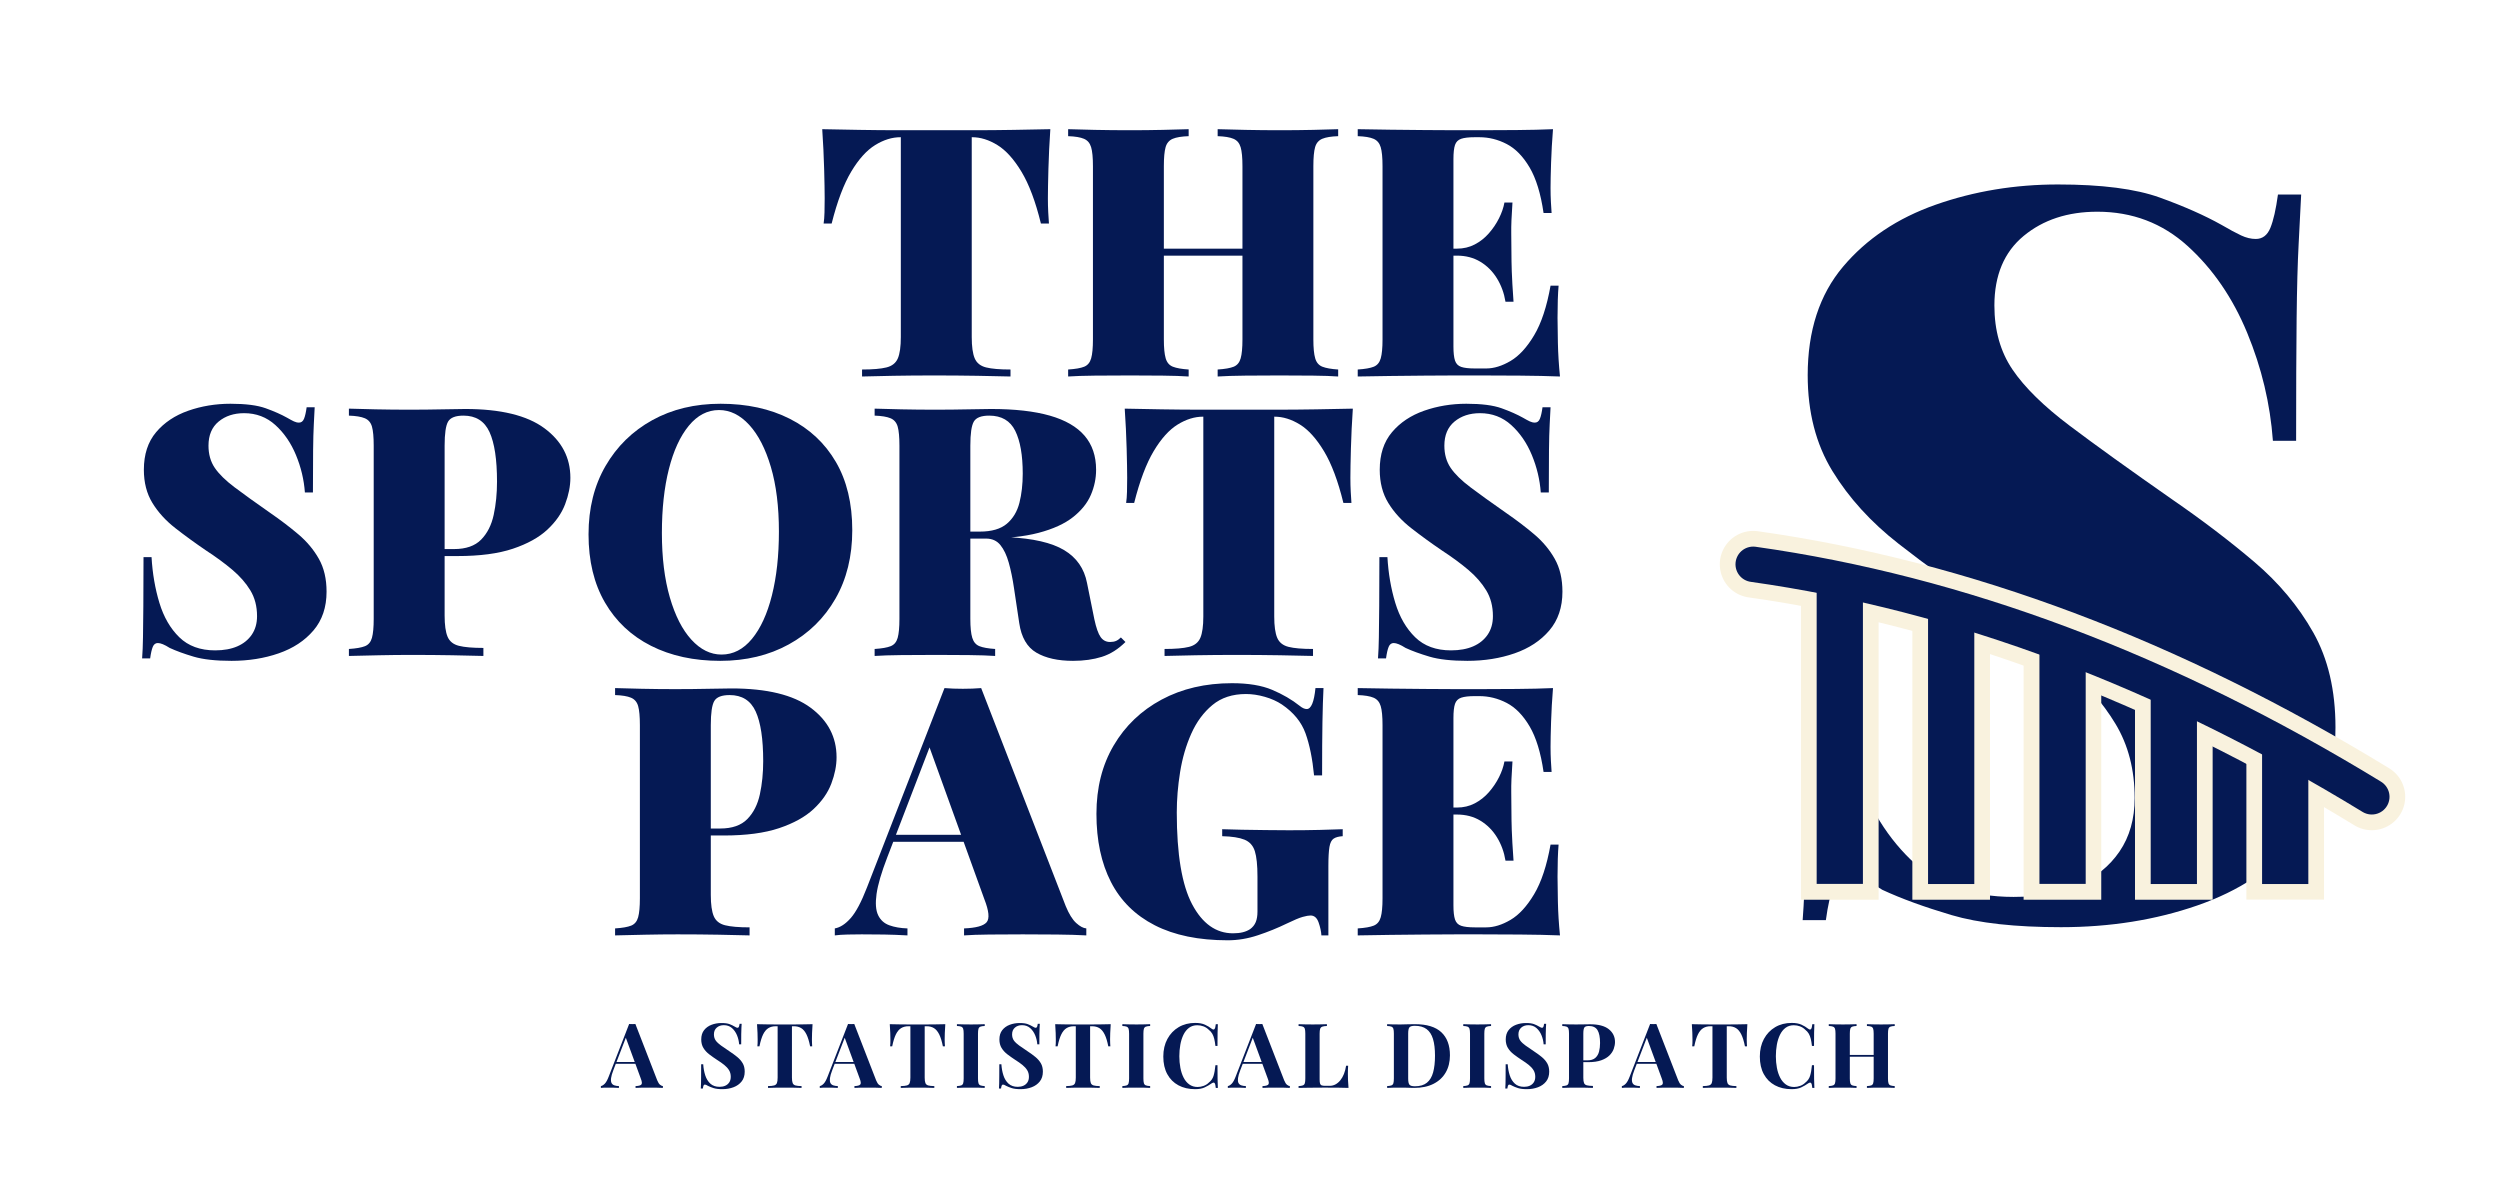
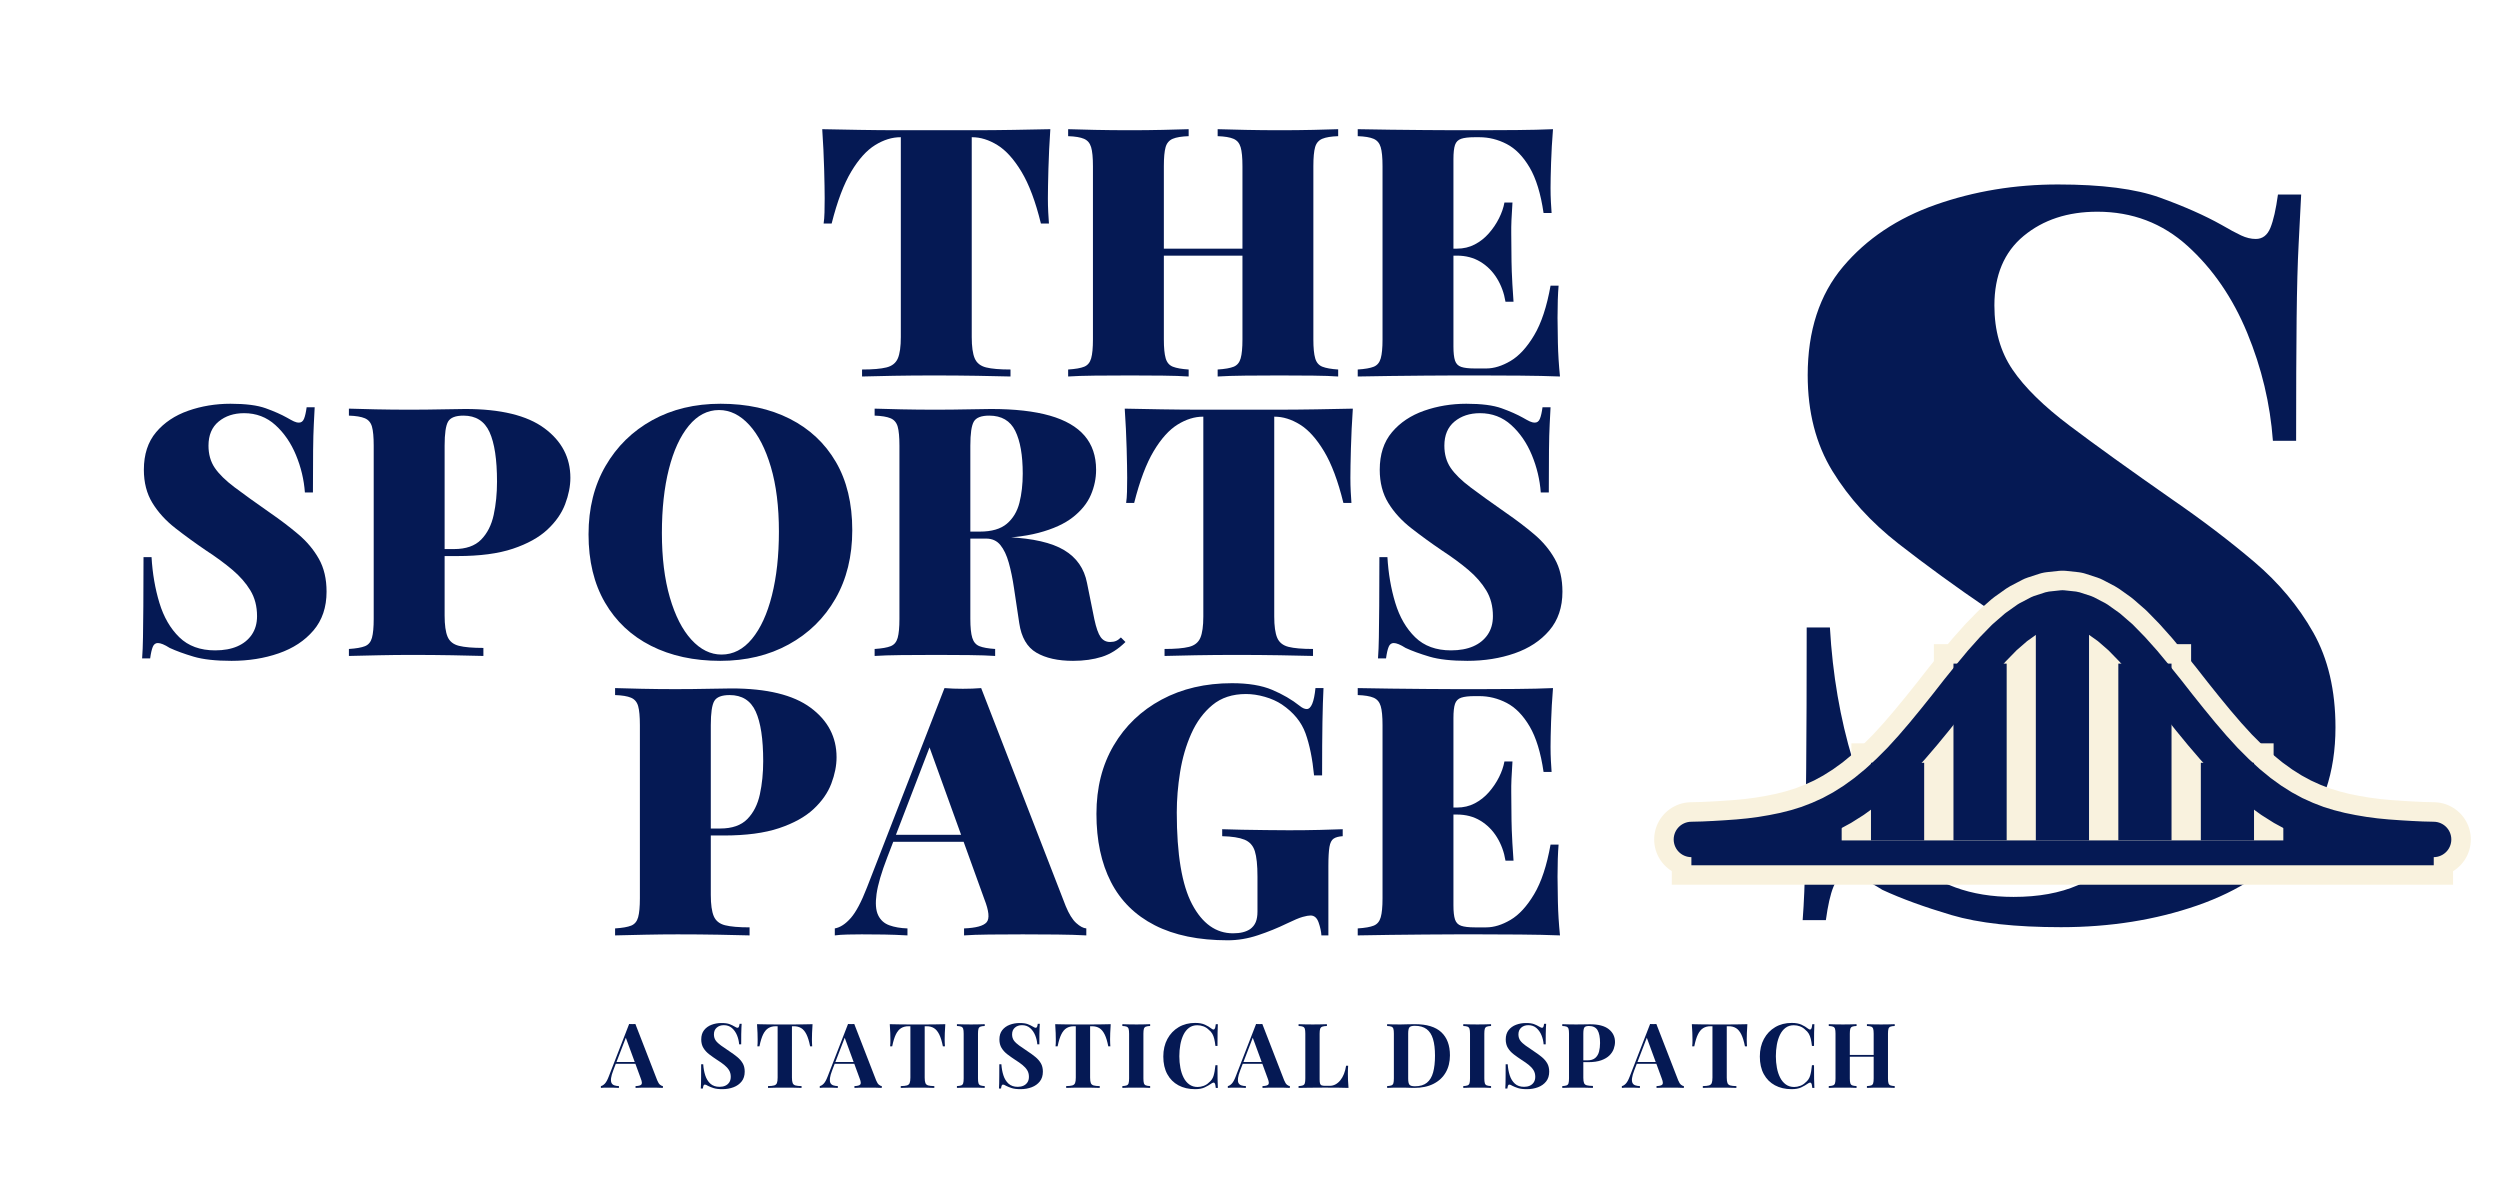
<svg xmlns="http://www.w3.org/2000/svg" width="180mm" height="85.82mm" viewBox="0 0 180 85.82">
  <path d="M676 708Q672 649 670.5 594.0Q669 539 669 510Q669 489 670.0 470.0Q671 451 672 438H649Q626 532 593.5 586.0Q561 640 524.5 662.5Q488 685 452 685H451V113Q451 72 459.5 52.0Q468 32 492.0 26.0Q516 20 562 20V0Q527 1 467.5 2.0Q408 3 343 3Q281 3 226.0 2.0Q171 1 137 0V20Q183 20 207.0 26.0Q231 32 239.5 52.0Q248 72 248 113V685H247Q211 685 174.5 662.5Q138 640 106.0 586.5Q74 533 50 438H27Q29 451 29.5 470.0Q30 489 30 510Q30 539 28.5 594.0Q27 649 23 708Q71 707 129.0 706.0Q187 705 245.0 705.0Q303 705 350 705Q397 705 455.0 705.0Q513 705 571.0 706.0Q629 707 676 708Z" fill="#051954" transform="translate(58.622,27.108) scale(0.025151,-0.025151)" />
  <path d="M456 0V20Q487 22 501.894 28.0Q516.787 34 521.894 52.0Q527 70 527 106V602Q527 639 521.766 656.5Q516.532 674 501.266 680.5Q486 687 456 688V708Q487 707 535.5 706.0Q584 705 633 705Q684.393 705 729.196 706.0Q774 707 801 708V688Q770.942 687 755.471 680.5Q740 674 735.0 656.5Q730 639 730 602V106Q730 70 735.259 52.0Q740.519 34 755.858 28.0Q771.198 22 801 20V0Q774 2 729.196 2.5Q684.393 3 633 3Q584 3 535.5 2.5Q487 2 456 0ZM28 0V20Q59 22 73.894 28.0Q88.787 34 93.894 52.0Q99 70 99 106V602Q99 639 93.766 656.5Q88.532 674 73.266 680.5Q58 687 28 688V708Q57.203 707 104.484 706.0Q151.766 705 206 705Q253 705 298.5 706.0Q344 707 373 708V688Q342.942 687 327.471 680.5Q312 674 307.0 656.5Q302 639 302 602V106Q302 70 307.259 52.0Q312.519 34 327.858 28.0Q343.198 22 373 20V0Q344 2 298.5 2.5Q253 3 206 3Q151.766 3 104.484 2.5Q57.203 2 28 0ZM217 346V366H612V346Z" fill="#051954" transform="translate(76.202,27.108) scale(0.025151,-0.025151)" />
  <path d="M587 708Q583 658 581.5 611.5Q580 565 580 540Q580 519.097 581.0 499.935Q582 480.774 583 468H560Q548 551 520.0 598.5Q492 646 454.5 665.5Q417 685 376 685H363Q337.377 685 324.188 680.5Q311 676 306.5 662.875Q302 649.75 302 622V86Q302 59 306.5 45.5Q311 32 324.188 27.5Q337.377 23 363 23H396Q429 23 465.5 44.5Q502 66 533.0 118.0Q564 170 580 260H603Q600 224 600 168Q600 143.089 601.0 96.544Q602 50 607 0Q556 2 492.0 2.5Q428 3 378 3Q351.391 3 309.664 3.0Q267.937 3 219.557 2.5Q171.178 2 121.589 1.5Q72 1 28 0V20Q59 22 73.894 28.0Q88.787 34 93.894 52.0Q99 70 99 106V602Q99 639 93.766 656.5Q88.532 674 73.266 680.5Q58 687 28 688V708Q72.462 707 121.731 706.5Q171 706 219.421 705.5Q267.842 705 309.605 705.0Q351.368 705 378 705Q424 705 482.5 705.5Q541 706 587 708ZM442 366Q442 366 442.0 356.0Q442 346 442 346H272Q272 346 272.0 356.0Q272 366 272 366ZM471 498Q467 441 467.5 411.0Q468 381 468 356Q468 331 469.0 301.0Q470 271 474 214H451Q445 251 426.5 281.0Q408 311 379.0 328.5Q350 346 312 346V366Q340 366 363.0 378.0Q386 390 403.5 410.0Q421 430 432.5 453.0Q444 476 448 498Z" fill="#051954" transform="translate(97.052,27.108) scale(0.025151,-0.025151)" />
  <path d="M302 722Q367 722 403.0 709.0Q439 696 464 682Q476 675 483.5 671.5Q491 668 498 668Q508 668 512.5 679.0Q517 690 520 712H543Q542 691 540.5 663.0Q539 635 538.5 589.0Q538 543 538 468H515Q511 523 489.5 575.0Q468 627 430.5 661.0Q393 695 341 695Q297 695 268.0 671.0Q239 647 239 602Q239 565 257.0 538.5Q275 512 313.5 483.0Q352 454 415 410Q460 379 496.5 348.0Q533 317 555.0 278.0Q577 239 577 184Q577 117 539.5 73.0Q502 29 440.0 7.5Q378 -14 305 -14Q237 -14 196.5 -2.0Q156 10 128 23Q106 37 94 37Q84 37 79.5 26.0Q75 15 72 -7H49Q51 19 51.5 53.5Q52 88 52.5 143.0Q53 198 53 283H76Q80 213 98.5 152.0Q117 91 155.5 53.5Q194 16 258 16Q295 16 321.5 27.5Q348 39 363.0 61.0Q378 83 378 114Q378 156 359.0 187.5Q340 219 307.5 246.5Q275 274 232 302Q185 334 144.0 366.0Q103 398 78.5 438.0Q54 478 54 533Q54 599 89.0 640.5Q124 682 181.0 702.0Q238 722 302 722Z" fill="#051954" transform="translate(9.000,47.229) scale(0.025151,-0.025151)" />
  <path d="M28 708Q57 707 104.5 706.0Q152 705 200 705Q250 705 296.0 706.0Q342 707 361 707Q513 707 587.5 652.0Q662 597 662 510Q662 474 647.0 434.5Q632 395 596.0 361.5Q560 328 497.5 307.0Q435 286 339 286H233V306H329Q380 306 406.5 333.0Q433 360 442.5 404.0Q452 448 452 499Q452 594 430.5 641.0Q409 688 356 688Q322 688 312.0 671.0Q302 654 302 602V116Q302 75 310.5 55.0Q319 35 343.0 29.0Q367 23 413 23V0Q379 1 324.0 2.0Q269 3 207 3Q161 3 115.0 2.0Q69 1 28 0V20Q59 22 74.0 28.0Q89 34 94.0 52.0Q99 70 99 106V602Q99 639 94.0 656.5Q89 674 73.5 680.5Q58 687 28 688Z" fill="#051954" transform="translate(24.417,47.229) scale(0.025151,-0.025151)" />
  <path d="M414.054 722Q526.995 722 611.997 679.0Q697 636 744.0 555.5Q791 475 791 360Q791 248 742.852 164.0Q694.703 80 609.106 33.0Q523.509 -14 412.946 -14Q300.005 -14 215.003 29.0Q130 72 83.0 153.0Q36 234 36 348Q36 460 84.743 544.0Q133.486 628 218.488 675.0Q303.491 722 414.054 722ZM409.646 704Q360 704 323.0 659.0Q286 614 266.0 535.0Q246 456 246 352Q246 246 268.781 167.5Q291.563 89 330.562 46.5Q369.56 4 416.668 4Q466.864 4 503.932 49.0Q541 94 561.0 173.5Q581 253 581 356Q581 463 557.994 541.0Q534.987 619 495.994 661.5Q457 704 409.646 704Z" fill="#051954" transform="translate(41.469,47.229) scale(0.025151,-0.025151)" />
  <path d="M28 708Q57 707 104.5 706.0Q152 705 200 705Q250 705 296.0 706.0Q342 707 361 707Q463 707 529.5 688.0Q596 669 629.0 630.5Q662 592 662 533Q662 496 647.0 461.0Q632 426 596.0 397.5Q560 369 497.5 352.5Q435 336 339 336H243V356H329Q380 356 406.5 378.5Q433 401 442.5 438.5Q452 476 452 522Q452 601 430.5 644.5Q409 688 356 688Q322 688 312.0 671.0Q302 654 302 602V106Q302 70 307.5 52.0Q313 34 328.0 28.0Q343 22 373 20V0Q344 2 298.5 2.5Q253 3 206 3Q152 3 104.5 2.5Q57 2 28 0V20Q59 22 74.0 28.0Q89 34 94.0 52.0Q99 70 99 106V602Q99 639 94.0 656.5Q89 674 73.5 680.5Q58 687 28 688ZM237 353Q273 352 305.0 349.0Q337 346 364.0 343.5Q391 341 410 340Q517 335 570.5 303.0Q624 271 636 209L657 105Q665 68 675.0 54.0Q685 40 702 40Q712 40 719.0 43.0Q726 46 733 53L746 40Q715 9 678.5 -2.5Q642 -14 596 -14Q531 -14 491.0 9.5Q451 33 442 94L427 194Q421 235 412.0 267.0Q403 299 388.0 317.5Q373 336 347 336H239Z" fill="#051954" transform="translate(62.269,47.229) scale(0.025151,-0.025151)" />
  <path d="M676 708Q672 649 670.5 594.0Q669 539 669 510Q669 489 670.0 470.0Q671 451 672 438H649Q626 532 593.5 586.0Q561 640 524.5 662.5Q488 685 452 685H451V113Q451 72 459.5 52.0Q468 32 492.0 26.0Q516 20 562 20V0Q527 1 467.5 2.0Q408 3 343 3Q281 3 226.0 2.0Q171 1 137 0V20Q183 20 207.0 26.0Q231 32 239.5 52.0Q248 72 248 113V685H247Q211 685 174.5 662.5Q138 640 106.0 586.5Q74 533 50 438H27Q29 451 29.5 470.0Q30 489 30 510Q30 539 28.5 594.0Q27 649 23 708Q71 707 129.0 706.0Q187 705 245.0 705.0Q303 705 350 705Q397 705 455.0 705.0Q513 705 571.0 706.0Q629 707 676 708Z" fill="#051954" transform="translate(80.402,47.229) scale(0.025151,-0.025151)" />
  <path d="M302 722Q367 722 403.0 709.0Q439 696 464 682Q476 675 483.5 671.5Q491 668 498 668Q508 668 512.5 679.0Q517 690 520 712H543Q542 691 540.5 663.0Q539 635 538.5 589.0Q538 543 538 468H515Q511 523 489.5 575.0Q468 627 430.5 661.0Q393 695 341 695Q297 695 268.0 671.0Q239 647 239 602Q239 565 257.0 538.5Q275 512 313.5 483.0Q352 454 415 410Q460 379 496.5 348.0Q533 317 555.0 278.0Q577 239 577 184Q577 117 539.5 73.0Q502 29 440.0 7.5Q378 -14 305 -14Q237 -14 196.5 -2.0Q156 10 128 23Q106 37 94 37Q84 37 79.5 26.0Q75 15 72 -7H49Q51 19 51.5 53.5Q52 88 52.5 143.0Q53 198 53 283H76Q80 213 98.5 152.0Q117 91 155.5 53.5Q194 16 258 16Q295 16 321.5 27.5Q348 39 363.0 61.0Q378 83 378 114Q378 156 359.0 187.5Q340 219 307.5 246.5Q275 274 232 302Q185 334 144.0 366.0Q103 398 78.5 438.0Q54 478 54 533Q54 599 89.0 640.5Q124 682 181.0 702.0Q238 722 302 722Z" fill="#051954" transform="translate(97.983,47.229) scale(0.025151,-0.025151)" />
  <path d="M28 708Q57 707 104.5 706.0Q152 705 200 705Q250 705 296.0 706.0Q342 707 361 707Q513 707 587.5 652.0Q662 597 662 510Q662 474 647.0 434.5Q632 395 596.0 361.5Q560 328 497.5 307.0Q435 286 339 286H233V306H329Q380 306 406.5 333.0Q433 360 442.5 404.0Q452 448 452 499Q452 594 430.5 641.0Q409 688 356 688Q322 688 312.0 671.0Q302 654 302 602V116Q302 75 310.5 55.0Q319 35 343.0 29.0Q367 23 413 23V0Q379 1 324.0 2.0Q269 3 207 3Q161 3 115.0 2.0Q69 1 28 0V20Q59 22 74.0 28.0Q89 34 94.0 52.0Q99 70 99 106V602Q99 639 94.0 656.5Q89 674 73.5 680.5Q58 687 28 688Z" fill="#051954" transform="translate(43.582,67.349) scale(0.025151,-0.025151)" />
  <path d="M398 708 640 84Q654 50 670.0 35.5Q686 21 699 20V0Q663 2 615.0 2.5Q567 3 517 3Q466 3 421.0 2.5Q376 2 349 0V20Q400 22 413.5 37.5Q427 53 407 104L247 547L267 582L129 223Q104 158 98.5 118.5Q93 79 103.0 58.0Q113 37 135.0 29.0Q157 21 187 20V0Q150 2 120.5 2.5Q91 3 56 3Q37 3 15.5 2.5Q-6 2 -21 0V20Q2 24 24.5 49.5Q47 75 71 137L293 708Q317 706 345.5 706.0Q374 706 398 708ZM433 288V268H135L145 288Z" fill="#051954" transform="translate(60.634,67.349) scale(0.025151,-0.025151)" />
  <path d="M424 722Q494 722 539.0 703.0Q584 684 618 657Q629 648 638 648Q657 648 663 708H686Q684 668 683.0 610.5Q682 553 682 458H659Q652 530 634.5 578.5Q617 627 567 661Q546 675 518.0 683.0Q490 691 464 691Q406 691 368.0 659.5Q330 628 307.5 577.5Q285 527 275.5 467.5Q266 408 266 352Q266 172 310.0 89.0Q354 6 427 6Q443 6 455.0 9.0Q467 12 476 18Q487 26 492.0 38.0Q497 50 497 68V168Q497 217 489.5 241.0Q482 265 460.0 274.0Q438 283 396 284V304Q419 303 452.0 302.5Q485 302 521.0 301.5Q557 301 587 301Q635 301 675.5 302.0Q716 303 741 304V284Q724 283 715.0 277.0Q706 271 703.0 253.0Q700 235 700 198V0H680Q679 17 672.0 37.0Q665 57 649 57Q641 57 626.5 53.0Q612 49 581 34Q542 15 498.5 0.5Q455 -14 412 -14Q287 -14 203.0 29.0Q119 72 77.5 153.0Q36 234 36 348Q36 460 85.5 544.0Q135 628 222.5 675.0Q310 722 424 722Z" fill="#051954" transform="translate(78.038,67.349) scale(0.025151,-0.025151)" />
  <path d="M587 708Q583 658 581.5 611.5Q580 565 580 540Q580 519.097 581.0 499.935Q582 480.774 583 468H560Q548 551 520.0 598.5Q492 646 454.5 665.5Q417 685 376 685H363Q337.377 685 324.188 680.5Q311 676 306.5 662.875Q302 649.75 302 622V86Q302 59 306.5 45.5Q311 32 324.188 27.5Q337.377 23 363 23H396Q429 23 465.5 44.5Q502 66 533.0 118.0Q564 170 580 260H603Q600 224 600 168Q600 143.089 601.0 96.544Q602 50 607 0Q556 2 492.0 2.5Q428 3 378 3Q351.391 3 309.664 3.0Q267.937 3 219.557 2.5Q171.178 2 121.589 1.5Q72 1 28 0V20Q59 22 73.894 28.0Q88.787 34 93.894 52.0Q99 70 99 106V602Q99 639 93.766 656.5Q88.532 674 73.266 680.5Q58 687 28 688V708Q72.462 707 121.731 706.5Q171 706 219.421 705.5Q267.842 705 309.605 705.0Q351.368 705 378 705Q424 705 482.5 705.5Q541 706 587 708ZM442 366Q442 366 442.0 356.0Q442 346 442 346H272Q272 346 272.0 356.0Q272 366 272 366ZM471 498Q467 441 467.5 411.0Q468 381 468 356Q468 331 469.0 301.0Q470 271 474 214H451Q445 251 426.5 281.0Q408 311 379.0 328.5Q350 346 312 346V366Q340 366 363.0 378.0Q386 390 403.5 410.0Q421 430 432.5 453.0Q444 476 448 498Z" fill="#051954" transform="translate(97.052,67.349) scale(0.025151,-0.025151)" />
  <path d="M302 722Q367 722 403.0 709.0Q439 696 464 682Q476 675 483.5 671.5Q491 668 498 668Q508 668 512.5 679.0Q517 690 520 712H543Q542 691 540.5 663.0Q539 635 538.5 589.0Q538 543 538 468H515Q511 523 489.5 575.0Q468 627 430.5 661.0Q393 695 341 695Q297 695 268.0 671.0Q239 647 239 602Q239 565 257.0 538.5Q275 512 313.5 483.0Q352 454 415 410Q460 379 496.5 348.0Q533 317 555.0 278.0Q577 239 577 184Q577 117 539.5 73.0Q502 29 440.0 7.5Q378 -14 305 -14Q237 -14 196.5 -2.0Q156 10 128 23Q106 37 94 37Q84 37 79.5 26.0Q75 15 72 -7H49Q51 19 51.5 53.5Q52 88 52.5 143.0Q53 198 53 283H76Q80 213 98.5 152.0Q117 91 155.5 53.5Q194 16 258 16Q295 16 321.5 27.5Q348 39 363.0 61.0Q378 83 378 114Q378 156 359.0 187.5Q340 219 307.5 246.5Q275 274 232 302Q185 334 144.0 366.0Q103 398 78.5 438.0Q54 478 54 533Q54 599 89.0 640.5Q124 682 181.0 702.0Q238 722 302 722Z" fill="#051954" transform="translate(126.231,65.740) scale(0.072657,-0.072657)" />
-   <rect x="129.67" y="40.58" width="5.59" height="24.20" fill="#f9f2de" />
-   <rect x="137.69" y="42.58" width="5.59" height="22.20" fill="#f9f2de" />
-   <rect x="145.70" y="45.25" width="5.59" height="19.53" fill="#f9f2de" />
-   <rect x="153.72" y="48.60" width="5.59" height="16.18" fill="#f9f2de" />
-   <rect x="161.74" y="52.63" width="5.59" height="12.14" fill="#f9f2de" />
-   <path d="M126.23,40.63 Q148.50,43.77 170.77,57.37" stroke="#f9f2de" stroke-width="4.81" stroke-linecap="round" fill="none" />
-   <rect x="130.80" y="41.71" width="3.33" height="21.93" fill="#051954" />
-   <rect x="138.82" y="43.71" width="3.33" height="19.94" fill="#051954" />
-   <rect x="146.84" y="46.38" width="3.33" height="17.26" fill="#051954" />
-   <rect x="154.85" y="49.74" width="3.33" height="13.91" fill="#051954" />
-   <rect x="162.87" y="53.77" width="3.33" height="9.88" fill="#051954" />
-   <path d="M126.23,40.63 Q148.50,43.77 170.77,57.37" stroke="#051954" stroke-width="2.55" stroke-linecap="round" fill="none" />
+   <rect x="121.43" y="58.90" width="6.64" height="4.37" fill="#f9f2de" />
+   <rect x="127.37" y="57.69" width="6.64" height="4.37" fill="#f9f2de" />
+   <rect x="133.30" y="53.52" width="6.64" height="8.39" fill="#f9f2de" />
+   <rect x="139.24" y="46.38" width="6.64" height="15.53" fill="#f9f2de" />
+   <rect x="145.18" y="42.37" width="6.64" height="19.55" fill="#f9f2de" />
+   <rect x="151.12" y="46.38" width="6.64" height="15.53" fill="#f9f2de" />
+   <rect x="157.06" y="53.52" width="6.64" height="8.39" fill="#f9f2de" />
+   <rect x="163.00" y="57.69" width="6.64" height="4.37" fill="#f9f2de" />
+   <rect x="168.94" y="58.90" width="6.64" height="4.37" fill="#f9f2de" />
+   <rect x="120.37" y="59.11" width="56.25" height="4.59" fill="#f9f2de" />
+   <path d="M121.78,60.44 L122.61,60.42 L123.45,60.38 L124.28,60.33 L125.12,60.27 L125.95,60.19 L126.79,60.08 L127.62,59.94 L128.46,59.77 L129.29,59.56 L130.13,59.30 L130.96,58.98 L131.80,58.60 L132.63,58.15 L133.47,57.62 L134.30,57.02 L135.14,56.33 L135.97,55.57 L136.81,54.73 L137.64,53.82 L138.48,52.84 L139.31,51.83 L140.15,50.78 L140.98,49.72 L141.82,48.68 L142.65,47.68 L143.49,46.74 L144.32,45.89 L145.16,45.16 L145.99,44.57 L146.83,44.13 L147.66,43.86 L148.50,43.77 L149.34,43.86 L150.17,44.13 L151.01,44.57 L151.84,45.16 L152.68,45.89 L153.51,46.74 L154.35,47.68 L155.18,48.68 L156.02,49.72 L156.85,50.78 L157.69,51.83 L158.52,52.84 L159.36,53.82 L160.19,54.73 L161.03,55.57 L161.86,56.33 L162.70,57.02 L163.53,57.62 L164.37,58.15 L165.20,58.60 L166.04,58.98 L166.87,59.30 L167.71,59.56 L168.54,59.77 L169.38,59.94 L170.21,60.08 L171.05,60.19 L171.88,60.27 L172.72,60.33 L173.55,60.38 L174.39,60.42 L175.22,60.44" stroke="#f9f2de" stroke-width="5.36" stroke-linecap="round" stroke-linejoin="round" fill="none" />
+   <rect x="122.83" y="60.30" width="3.83" height="1.57" fill="#051954" />
+   <rect x="128.77" y="59.09" width="3.83" height="1.57" fill="#051954" />
+   <rect x="134.71" y="54.92" width="3.83" height="5.59" fill="#051954" />
+   <rect x="140.65" y="47.78" width="3.83" height="12.72" fill="#051954" />
+   <rect x="146.58" y="43.77" width="3.83" height="16.74" fill="#051954" />
+   <rect x="152.52" y="47.78" width="3.83" height="12.72" fill="#051954" />
+   <rect x="158.46" y="54.92" width="3.83" height="5.59" fill="#051954" />
+   <rect x="164.40" y="59.09" width="3.83" height="1.57" fill="#051954" />
+   <rect x="170.34" y="60.30" width="3.83" height="1.57" fill="#051954" />
+   <rect x="121.78" y="60.51" width="53.45" height="1.79" fill="#051954" />
+   <path d="M121.78,60.44 L122.61,60.42 L123.45,60.38 L124.28,60.33 L125.12,60.27 L125.95,60.19 L126.79,60.08 L127.62,59.94 L128.46,59.77 L129.29,59.56 L130.13,59.30 L130.96,58.98 L131.80,58.60 L132.63,58.15 L133.47,57.62 L134.30,57.02 L135.14,56.33 L135.97,55.57 L136.81,54.73 L137.64,53.82 L138.48,52.84 L139.31,51.83 L140.15,50.78 L140.98,49.72 L141.82,48.68 L142.65,47.68 L143.49,46.74 L144.32,45.89 L145.16,45.16 L145.99,44.57 L146.83,44.13 L147.66,43.86 L148.50,43.77 L149.34,43.86 L150.17,44.13 L151.01,44.57 L151.84,45.16 L152.68,45.89 L153.51,46.74 L154.35,47.68 L155.18,48.68 L156.02,49.72 L156.85,50.78 L157.69,51.83 L158.52,52.84 L159.36,53.82 L160.19,54.73 L161.03,55.57 L161.86,56.33 L162.70,57.02 L163.53,57.62 L164.37,58.15 L165.20,58.60 L166.04,58.98 L166.87,59.30 L167.71,59.56 L168.54,59.77 L169.38,59.94 L170.21,60.08 L171.05,60.19 L171.88,60.27 L172.72,60.33 L173.55,60.38 L174.39,60.42 L175.22,60.44" stroke="#051954" stroke-width="2.55" stroke-linecap="round" stroke-linejoin="round" fill="none" />
  <path d="M367.998 710 610.798 84Q625.198 48.4 642.398 34.7Q659.598 21 673.798 20V0Q644.199 2 603.799 2.5Q563.4 3 521.8 3Q475.601 3 435.001 2.5Q394.401 2 369.801 0V20Q420.801 22 434.501 37.5Q448.201 53 428.201 104L257.801 568.601L276.201 594.801L123.8 198.599Q102.4 143.599 97.9 108.899Q93.4 74.2 102.8 55.2Q112.2 36.2 133.6 28.6Q155 21 185.4 20V0Q152 2 122.1 2.5Q92.2 3 60.8 3Q39.4 3 19.5 2.5Q-0.4 2 -15.4 0V20Q6.4 24.4 28.3 47.1Q50.2 69.8 71.4 124.999L298.6 710Q314.6 708.8 333.299 708.8Q351.999 708.8 367.998 710ZM437.8 288V268H139.8L149.8 288Z" fill="#051954" transform="translate(43.363,78.329) scale(0.00648,-0.00648)" />
  <path d="M283.599 720.8Q342.599 720.8 374.598 708.4Q406.598 696 429.598 682Q441.598 675 449.098 671.5Q456.598 668 463.598 668Q473.598 668 478.098 679.0Q482.598 690 485.598 712H508.598Q507.598 692.6 506.098 666.4Q504.598 640.2 504.098 597.201Q503.598 554.201 503.598 484.001H480.598Q476.998 536.201 456.898 585.001Q436.798 633.8 400.498 665.4Q364.198 697 310.598 697Q262.998 697 231.798 669.8Q200.598 642.6 200.598 594.8Q200.598 554.599 220.598 526.499Q240.598 498.399 279.098 471.199Q317.598 443.999 373.397 406.4Q421.198 375 459.298 343.8Q497.398 312.6 519.998 274Q542.598 235.4 542.598 180.8Q542.598 115 508.498 71.8Q474.398 28.6 417.999 7.3Q361.599 -14 294.599 -14Q232.6 -14 195.9 -2.0Q159.2 10 133.6 23Q111.6 37 99.6 37Q89.6 37 85.1 26.0Q80.6 15 77.6 -7H54.6Q56.6 17 57.1 49.1Q57.6 81.2 58.1 132.599Q58.6 183.999 58.6 262.999H81.6Q85.6 196.999 104.1 139.599Q122.6 82.199 161.1 47.1Q199.6 12 263.6 12Q299 12 326.7 24.3Q354.4 36.6 371 61.6Q387.601 86.6 387.601 124.001Q387.601 165.601 368.401 196.701Q349.201 227.801 315.701 254.901Q282.2 282 237.6 310Q190.6 340.8 149.6 372Q108.6 403.2 84.1 443Q59.6 482.8 59.6 538.2Q59.6 601.4 91.2 641.7Q122.8 682 174.2 701.4Q225.599 720.8 283.599 720.8Z" fill="#051954" transform="translate(50.103,78.329) scale(0.00648,-0.00648)" />
  <path d="M642.398 708Q638.398 657.401 636.898 610.201Q635.398 563.001 635.398 538.002Q635.398 515.802 636.398 496.002Q637.398 476.202 638.398 462.001H615.398Q598.798 546.401 574.499 595.001Q550.199 643.6 516.299 664.3Q482.4 685 435.599 685H413.398V114.2Q413.398 73.6 421.498 53.6Q429.598 33.6 452.798 27.2Q475.998 20.8 520.397 20V0Q488.998 1.4 437.298 2.2Q385.599 3 330.199 3Q275 3 226.2 2.2Q177.4 1.4 147.401 0V20Q191.801 20.8 215 27.2Q238.2 33.6 246.3 53.6Q254.4 73.6 254.4 114.2V685H232.199Q185.798 685 151.699 664.3Q117.599 643.6 93.599 595.301Q69.6 547.001 52.4 462.001H29.4Q31.4 476.202 31.9 496.002Q32.4 515.802 32.4 538.002Q32.4 563.001 30.9 610.201Q29.4 657.401 25.4 708Q71 707 125.6 706.0Q180.2 705 234.999 705.0Q289.799 705 334.399 705Q378.999 705 433.599 705.0Q488.198 705 542.998 706.0Q597.798 707 642.398 708Z" fill="#051954" transform="translate(54.341,78.329) scale(0.00648,-0.00648)" />
  <path d="M367.998 710 610.798 84Q625.198 48.4 642.398 34.7Q659.598 21 673.798 20V0Q644.199 2 603.799 2.5Q563.4 3 521.8 3Q475.601 3 435.001 2.5Q394.401 2 369.801 0V20Q420.801 22 434.501 37.5Q448.201 53 428.201 104L257.801 568.601L276.201 594.801L123.8 198.599Q102.4 143.599 97.9 108.899Q93.4 74.2 102.8 55.2Q112.2 36.2 133.6 28.6Q155 21 185.4 20V0Q152 2 122.1 2.5Q92.2 3 60.8 3Q39.4 3 19.5 2.5Q-0.4 2 -15.4 0V20Q6.4 24.4 28.3 47.1Q50.2 69.8 71.4 124.999L298.6 710Q314.6 708.8 333.299 708.8Q351.999 708.8 367.998 710ZM437.8 288V268H139.8L149.8 288Z" fill="#051954" transform="translate(59.123,78.329) scale(0.00648,-0.00648)" />
  <path d="M642.398 708Q638.398 657.401 636.898 610.201Q635.398 563.001 635.398 538.002Q635.398 515.802 636.398 496.002Q637.398 476.202 638.398 462.001H615.398Q598.798 546.401 574.499 595.001Q550.199 643.6 516.299 664.3Q482.4 685 435.599 685H413.398V114.2Q413.398 73.6 421.498 53.6Q429.598 33.6 452.798 27.2Q475.998 20.8 520.397 20V0Q488.998 1.4 437.298 2.2Q385.599 3 330.199 3Q275 3 226.2 2.2Q177.4 1.4 147.401 0V20Q191.801 20.8 215 27.2Q238.2 33.6 246.3 53.6Q254.4 73.6 254.4 114.2V685H232.199Q185.798 685 151.699 664.3Q117.599 643.6 93.599 595.301Q69.6 547.001 52.4 462.001H29.4Q31.4 476.202 31.9 496.002Q32.4 515.802 32.4 538.002Q32.4 563.001 30.9 610.201Q29.4 657.401 25.4 708Q71 707 125.6 706.0Q180.2 705 234.999 705.0Q289.799 705 334.399 705Q378.999 705 433.599 705.0Q488.198 705 542.998 706.0Q597.798 707 642.398 708Z" fill="#051954" transform="translate(63.899,78.329) scale(0.00648,-0.00648)" />
  <path d="M342.598 708V688Q310.963 687 294.681 680.5Q278.398 674 272.998 656.5Q267.598 639 267.598 602V106Q267.598 70 273.153 52.0Q278.709 34 294.913 28.0Q311.117 22 342.598 20V0Q315.998 2 274.899 2.5Q233.799 3 191.599 3Q143.459 3 101.49 2.5Q59.522 2 33.6 0V20Q65.8 22 81.737 28.0Q97.673 34 103.137 52.0Q108.601 70 108.601 106V602Q108.601 639 103.06 656.5Q97.52 674 81.36 680.5Q65.2 687 33.6 688V708Q59.522 707 101.49 706.0Q143.459 705 191.599 705Q233.799 705 274.899 706.0Q315.998 707 342.598 708Z" fill="#051954" transform="translate(68.681,78.329) scale(0.00648,-0.00648)" />
  <path d="M283.599 720.8Q342.599 720.8 374.598 708.4Q406.598 696 429.598 682Q441.598 675 449.098 671.5Q456.598 668 463.598 668Q473.598 668 478.098 679.0Q482.598 690 485.598 712H508.598Q507.598 692.6 506.098 666.4Q504.598 640.2 504.098 597.201Q503.598 554.201 503.598 484.001H480.598Q476.998 536.201 456.898 585.001Q436.798 633.8 400.498 665.4Q364.198 697 310.598 697Q262.998 697 231.798 669.8Q200.598 642.6 200.598 594.8Q200.598 554.599 220.598 526.499Q240.598 498.399 279.098 471.199Q317.598 443.999 373.397 406.4Q421.198 375 459.298 343.8Q497.398 312.6 519.998 274Q542.598 235.4 542.598 180.8Q542.598 115 508.498 71.8Q474.398 28.6 417.999 7.3Q361.599 -14 294.599 -14Q232.6 -14 195.9 -2.0Q159.2 10 133.6 23Q111.6 37 99.6 37Q89.6 37 85.1 26.0Q80.6 15 77.6 -7H54.6Q56.6 17 57.1 49.1Q57.6 81.2 58.1 132.599Q58.6 183.999 58.6 262.999H81.6Q85.6 196.999 104.1 139.599Q122.6 82.199 161.1 47.1Q199.6 12 263.6 12Q299 12 326.7 24.3Q354.4 36.6 371 61.6Q387.601 86.6 387.601 124.001Q387.601 165.601 368.401 196.701Q349.201 227.801 315.701 254.901Q282.2 282 237.6 310Q190.6 340.8 149.6 372Q108.6 403.2 84.1 443Q59.6 482.8 59.6 538.2Q59.6 601.4 91.2 641.7Q122.8 682 174.2 701.4Q225.599 720.8 283.599 720.8Z" fill="#051954" transform="translate(71.571,78.329) scale(0.00648,-0.00648)" />
  <path d="M642.398 708Q638.398 657.401 636.898 610.201Q635.398 563.001 635.398 538.002Q635.398 515.802 636.398 496.002Q637.398 476.202 638.398 462.001H615.398Q598.798 546.401 574.499 595.001Q550.199 643.6 516.299 664.3Q482.4 685 435.599 685H413.398V114.2Q413.398 73.6 421.498 53.6Q429.598 33.6 452.798 27.2Q475.998 20.8 520.397 20V0Q488.998 1.4 437.298 2.2Q385.599 3 330.199 3Q275 3 226.2 2.2Q177.4 1.4 147.401 0V20Q191.801 20.8 215 27.2Q238.2 33.6 246.3 53.6Q254.4 73.6 254.4 114.2V685H232.199Q185.798 685 151.699 664.3Q117.599 643.6 93.599 595.301Q69.6 547.001 52.4 462.001H29.4Q31.4 476.202 31.9 496.002Q32.4 515.802 32.4 538.002Q32.4 563.001 30.9 610.201Q29.4 657.401 25.4 708Q71 707 125.6 706.0Q180.2 705 234.999 705.0Q289.799 705 334.399 705Q378.999 705 433.599 705.0Q488.198 705 542.998 706.0Q597.798 707 642.398 708Z" fill="#051954" transform="translate(75.809,78.329) scale(0.00648,-0.00648)" />
  <path d="M342.598 708V688Q310.963 687 294.681 680.5Q278.398 674 272.998 656.5Q267.598 639 267.598 602V106Q267.598 70 273.153 52.0Q278.709 34 294.913 28.0Q311.117 22 342.598 20V0Q315.998 2 274.899 2.5Q233.799 3 191.599 3Q143.459 3 101.49 2.5Q59.522 2 33.6 0V20Q65.8 22 81.737 28.0Q97.673 34 103.137 52.0Q108.601 70 108.601 106V602Q108.601 639 103.06 656.5Q97.52 674 81.36 680.5Q65.2 687 33.6 688V708Q59.522 707 101.49 706.0Q143.459 705 191.599 705Q233.799 705 274.899 706.0Q315.998 707 342.598 708Z" fill="#051954" transform="translate(80.591,78.329) scale(0.00648,-0.00648)" />
  <path d="M396.799 722Q462.799 722 505.299 702.5Q547.799 683 580.799 657Q600.799 642 611.299 653.5Q621.799 665 625.799 708H648.799Q646.799 669.2 645.799 613.5Q644.799 557.8 644.799 466H621.799Q616.599 512 608.799 544.7Q600.999 577.4 586.799 602Q572.599 626.599 546.6 646.999Q521.6 671.8 488.699 684Q455.799 696.2 419.998 696.2Q366.198 696.2 328.198 667.5Q290.198 638.801 266.498 590.101Q242.798 541.401 231.797 479.701Q220.797 418.001 220.797 352Q220.797 284.799 232.397 223.299Q243.998 161.799 268.498 113.899Q292.998 65.999 331.798 38.1Q370.598 10.2 423.998 10.2Q456.999 10.2 490.699 22.5Q524.4 34.8 548.2 58.601Q586.999 88.801 600.899 133.6Q614.799 178.4 621.799 252H644.799Q644.799 156.8 645.799 98.3Q646.799 39.8 648.799 0H625.799Q621.799 43 612.299 54.0Q602.799 65 580.799 51Q543.799 25 502.299 5.5Q460.799 -14 395.799 -14Q289.999 -14 210.4 29.0Q130.8 72 86.8 153.0Q42.8 234 42.8 348Q42.8 460 88.3 544.0Q133.8 628 213.4 675.0Q292.999 722 396.799 722Z" fill="#051954" transform="translate(83.481,78.329) scale(0.00648,-0.00648)" />
  <path d="M367.998 710 610.798 84Q625.198 48.4 642.398 34.7Q659.598 21 673.798 20V0Q644.199 2 603.799 2.5Q563.4 3 521.8 3Q475.601 3 435.001 2.5Q394.401 2 369.801 0V20Q420.801 22 434.501 37.5Q448.201 53 428.201 104L257.801 568.601L276.201 594.801L123.8 198.599Q102.4 143.599 97.9 108.899Q93.4 74.2 102.8 55.2Q112.2 36.2 133.6 28.6Q155 21 185.4 20V0Q152 2 122.1 2.5Q92.2 3 60.8 3Q39.4 3 19.5 2.5Q-0.4 2 -15.4 0V20Q6.4 24.4 28.3 47.1Q50.2 69.8 71.4 124.999L298.6 710Q314.6 708.8 333.299 708.8Q351.999 708.8 367.998 710ZM437.8 288V268H139.8L149.8 288Z" fill="#051954" transform="translate(88.503,78.329) scale(0.00648,-0.00648)" />
  <path d="M348.598 708V688Q314.598 687 297.098 680.5Q279.598 674 273.598 656.5Q267.598 639 267.598 602V94Q267.598 63.4 272.398 48.1Q277.198 32.8 290.798 27.9Q304.398 23 330.599 23H379.6Q414 23 443.8 39Q473.6 55 497.7 84.599Q521.8 114.199 537.999 155.299Q554.199 196.398 561.599 245.999H584.599Q581.599 211.999 581.599 157.999Q581.599 134.799 582.799 90.899Q583.999 47 588.599 0Q537.599 2 473.599 2.5Q409.599 3 359.599 3Q334.599 3 295.899 3.0Q257.199 3 212.1 2.5Q167 2 120.9 1.5Q74.8 1 33.6 0V20Q65.8 22 81.8 28.0Q97.801 34 103.201 52.0Q108.601 70 108.601 106V602Q108.601 639 103.201 656.5Q97.801 674 81.5 680.5Q65.2 687 33.6 688V708Q59.4 707 101.5 706.0Q143.599 705 191.599 705Q235.599 705 278.198 706.0Q320.798 707 348.598 708Z" fill="#051954" transform="translate(93.279,78.329) scale(0.00648,-0.00648)" />
  <path d="M342.599 708Q540.198 708 635.898 618.5Q731.597 529 731.597 362Q731.597 253 684.598 171.5Q637.598 90 548.498 45.0Q459.398 0 333.599 0Q317.999 0 292.099 1.0Q266.199 2 238.199 2.5Q210.199 3 187.599 3Q143.599 3 101.5 2.5Q59.4 2 33.6 0V20Q65.8 22 81.8 28.0Q97.801 34 103.201 52.0Q108.601 70 108.601 106V602Q108.601 639 103.201 656.5Q97.801 674 81.5 680.5Q65.2 687 33.6 688V708Q59.4 707 101.5 705.5Q143.599 704 185.599 705Q221.799 706 267.299 707.0Q312.799 708 342.599 708ZM341.598 690Q295.598 690 281.598 673.0Q267.598 656 267.598 604V104Q267.598 52 282.098 35.0Q296.598 18 342.598 18Q426.999 18 475.599 57.5Q524.2 97 544.9 173.0Q565.6 249 565.6 358Q565.6 470 543.3 543.5Q521 617 471.899 653.5Q422.799 690 341.598 690Z" fill="#051954" transform="translate(99.655,78.329) scale(0.00648,-0.00648)" />
  <path d="M342.598 708V688Q310.963 687 294.681 680.5Q278.398 674 272.998 656.5Q267.598 639 267.598 602V106Q267.598 70 273.153 52.0Q278.709 34 294.913 28.0Q311.117 22 342.598 20V0Q315.998 2 274.899 2.5Q233.799 3 191.599 3Q143.459 3 101.49 2.5Q59.522 2 33.6 0V20Q65.8 22 81.737 28.0Q97.673 34 103.137 52.0Q108.601 70 108.601 106V602Q108.601 639 103.06 656.5Q97.52 674 81.36 680.5Q65.2 687 33.6 688V708Q59.522 707 101.49 706.0Q143.459 705 191.599 705Q233.799 705 274.899 706.0Q315.998 707 342.598 708Z" fill="#051954" transform="translate(105.137,78.329) scale(0.00648,-0.00648)" />
  <path d="M283.599 720.8Q342.599 720.8 374.598 708.4Q406.598 696 429.598 682Q441.598 675 449.098 671.5Q456.598 668 463.598 668Q473.598 668 478.098 679.0Q482.598 690 485.598 712H508.598Q507.598 692.6 506.098 666.4Q504.598 640.2 504.098 597.201Q503.598 554.201 503.598 484.001H480.598Q476.998 536.201 456.898 585.001Q436.798 633.8 400.498 665.4Q364.198 697 310.598 697Q262.998 697 231.798 669.8Q200.598 642.6 200.598 594.8Q200.598 554.599 220.598 526.499Q240.598 498.399 279.098 471.199Q317.598 443.999 373.397 406.4Q421.198 375 459.298 343.8Q497.398 312.6 519.998 274Q542.598 235.4 542.598 180.8Q542.598 115 508.498 71.8Q474.398 28.6 417.999 7.3Q361.599 -14 294.599 -14Q232.6 -14 195.9 -2.0Q159.2 10 133.6 23Q111.6 37 99.6 37Q89.6 37 85.1 26.0Q80.6 15 77.6 -7H54.6Q56.6 17 57.1 49.1Q57.6 81.2 58.1 132.599Q58.6 183.999 58.6 262.999H81.6Q85.6 196.999 104.1 139.599Q122.6 82.199 161.1 47.1Q199.6 12 263.6 12Q299 12 326.7 24.3Q354.4 36.6 371 61.6Q387.601 86.6 387.601 124.001Q387.601 165.601 368.401 196.701Q349.201 227.801 315.701 254.901Q282.2 282 237.6 310Q190.6 340.8 149.6 372Q108.6 403.2 84.1 443Q59.6 482.8 59.6 538.2Q59.6 601.4 91.2 641.7Q122.8 682 174.2 701.4Q225.599 720.8 283.599 720.8Z" fill="#051954" transform="translate(108.027,78.329) scale(0.00648,-0.00648)" />
  <path d="M33.6 708Q59.4 707 101.5 706.0Q143.599 705 185.599 705Q234.399 705 279.199 706.0Q323.999 707 342.599 707Q482.198 707 550.898 652.0Q619.597 597 619.597 510Q619.597 474 605.797 434.5Q591.998 395 558.598 361.5Q525.198 328 467.298 307.0Q409.398 286 320.599 286H218.599V306H310.599Q369.599 306 400.5 333.0Q431.4 360 442.5 404.0Q453.6 448 453.6 499Q453.6 594 425.7 641.0Q397.799 688 329.598 688Q290.798 688 279.198 671.0Q267.598 654 267.598 602V112Q267.598 73 275.698 53.8Q283.798 34.6 306.998 28.6Q330.198 22.6 374.598 21.8V0Q343.798 1.4 294.798 2.2Q245.799 3 192.199 3Q148.999 3 107.8 2.2Q66.6 1.4 33.6 0V20Q65.8 22 81.8 28.0Q97.801 34 103.201 52.0Q108.601 70 108.601 106V602Q108.601 639 103.201 656.5Q97.801 674 81.5 680.5Q65.2 687 33.6 688Z" fill="#051954" transform="translate(112.265,78.329) scale(0.00648,-0.00648)" />
  <path d="M367.998 710 610.798 84Q625.198 48.4 642.398 34.7Q659.598 21 673.798 20V0Q644.199 2 603.799 2.5Q563.4 3 521.8 3Q475.601 3 435.001 2.5Q394.401 2 369.801 0V20Q420.801 22 434.501 37.5Q448.201 53 428.201 104L257.801 568.601L276.201 594.801L123.8 198.599Q102.4 143.599 97.9 108.899Q93.4 74.2 102.8 55.2Q112.2 36.2 133.6 28.6Q155 21 185.4 20V0Q152 2 122.1 2.5Q92.2 3 60.8 3Q39.4 3 19.5 2.5Q-0.4 2 -15.4 0V20Q6.4 24.4 28.3 47.1Q50.2 69.8 71.4 124.999L298.6 710Q314.6 708.8 333.299 708.8Q351.999 708.8 367.998 710ZM437.8 288V268H139.8L149.8 288Z" fill="#051954" transform="translate(116.873,78.329) scale(0.00648,-0.00648)" />
  <path d="M642.398 708Q638.398 657.401 636.898 610.201Q635.398 563.001 635.398 538.002Q635.398 515.802 636.398 496.002Q637.398 476.202 638.398 462.001H615.398Q598.798 546.401 574.499 595.001Q550.199 643.6 516.299 664.3Q482.4 685 435.599 685H413.398V114.2Q413.398 73.6 421.498 53.6Q429.598 33.6 452.798 27.2Q475.998 20.8 520.397 20V0Q488.998 1.4 437.298 2.2Q385.599 3 330.199 3Q275 3 226.2 2.2Q177.4 1.4 147.401 0V20Q191.801 20.8 215 27.2Q238.2 33.6 246.3 53.6Q254.4 73.6 254.4 114.2V685H232.199Q185.798 685 151.699 664.3Q117.599 643.6 93.599 595.301Q69.6 547.001 52.4 462.001H29.4Q31.4 476.202 31.9 496.002Q32.4 515.802 32.4 538.002Q32.4 563.001 30.9 610.201Q29.4 657.401 25.4 708Q71 707 125.6 706.0Q180.2 705 234.999 705.0Q289.799 705 334.399 705Q378.999 705 433.599 705.0Q488.198 705 542.998 706.0Q597.798 707 642.398 708Z" fill="#051954" transform="translate(121.648,78.329) scale(0.00648,-0.00648)" />
  <path d="M396.799 722Q462.799 722 505.299 702.5Q547.799 683 580.799 657Q600.799 642 611.299 653.5Q621.799 665 625.799 708H648.799Q646.799 669.2 645.799 613.5Q644.799 557.8 644.799 466H621.799Q616.599 512 608.799 544.7Q600.999 577.4 586.799 602Q572.599 626.599 546.6 646.999Q521.6 671.8 488.699 684Q455.799 696.2 419.998 696.2Q366.198 696.2 328.198 667.5Q290.198 638.801 266.498 590.101Q242.798 541.401 231.797 479.701Q220.797 418.001 220.797 352Q220.797 284.799 232.397 223.299Q243.998 161.799 268.498 113.899Q292.998 65.999 331.798 38.1Q370.598 10.2 423.998 10.2Q456.999 10.2 490.699 22.5Q524.4 34.8 548.2 58.601Q586.999 88.801 600.899 133.6Q614.799 178.4 621.799 252H644.799Q644.799 156.8 645.799 98.3Q646.799 39.8 648.799 0H625.799Q621.799 43 612.299 54.0Q602.799 65 580.799 51Q543.799 25 502.299 5.5Q460.799 -14 395.799 -14Q289.999 -14 210.4 29.0Q130.8 72 86.8 153.0Q42.8 234 42.8 348Q42.8 460 88.3 544.0Q133.8 628 213.4 675.0Q292.999 722 396.799 722Z" fill="#051954" transform="translate(126.431,78.329) scale(0.00648,-0.00648)" />
  <path d="M457.6 0V20Q489.8 22 505.736 28.0Q521.673 34 527.136 52.0Q532.6 70 532.6 106V602Q532.6 639 527.06 656.5Q521.519 674 505.36 680.5Q489.2 687 457.6 688V708Q485.4 707 528.5 706.0Q571.599 705 614.599 705Q661.034 705 701.516 706.0Q741.998 707 766.598 708V688Q734.963 687 718.68 680.5Q702.398 674 696.998 656.5Q691.598 639 691.598 602V106Q691.598 70 697.153 52.0Q702.709 34 718.913 28.0Q735.116 22 766.598 20V0Q741.998 2 701.516 2.5Q661.034 3 614.599 3Q571.599 3 528.5 2.5Q485.4 2 457.6 0ZM33.6 0V20Q65.8 22 81.737 28.0Q97.673 34 103.137 52.0Q108.601 70 108.601 106V602Q108.601 639 103.06 656.5Q97.52 674 81.36 680.5Q65.2 687 33.6 688V708Q59.522 707 101.49 706.0Q143.459 705 191.599 705Q233.799 705 274.899 706.0Q315.998 707 342.598 708V688Q310.963 687 294.681 680.5Q278.398 674 272.998 656.5Q267.598 639 267.598 602V106Q267.598 70 273.153 52.0Q278.709 34 294.913 28.0Q311.117 22 342.598 20V0Q315.998 2 274.899 2.5Q233.799 3 191.599 3Q143.459 3 101.49 2.5Q59.522 2 33.6 0ZM202.599 346V366H597.599V346Z" fill="#051954" transform="translate(131.453,78.329) scale(0.00648,-0.00648)" />
</svg>
